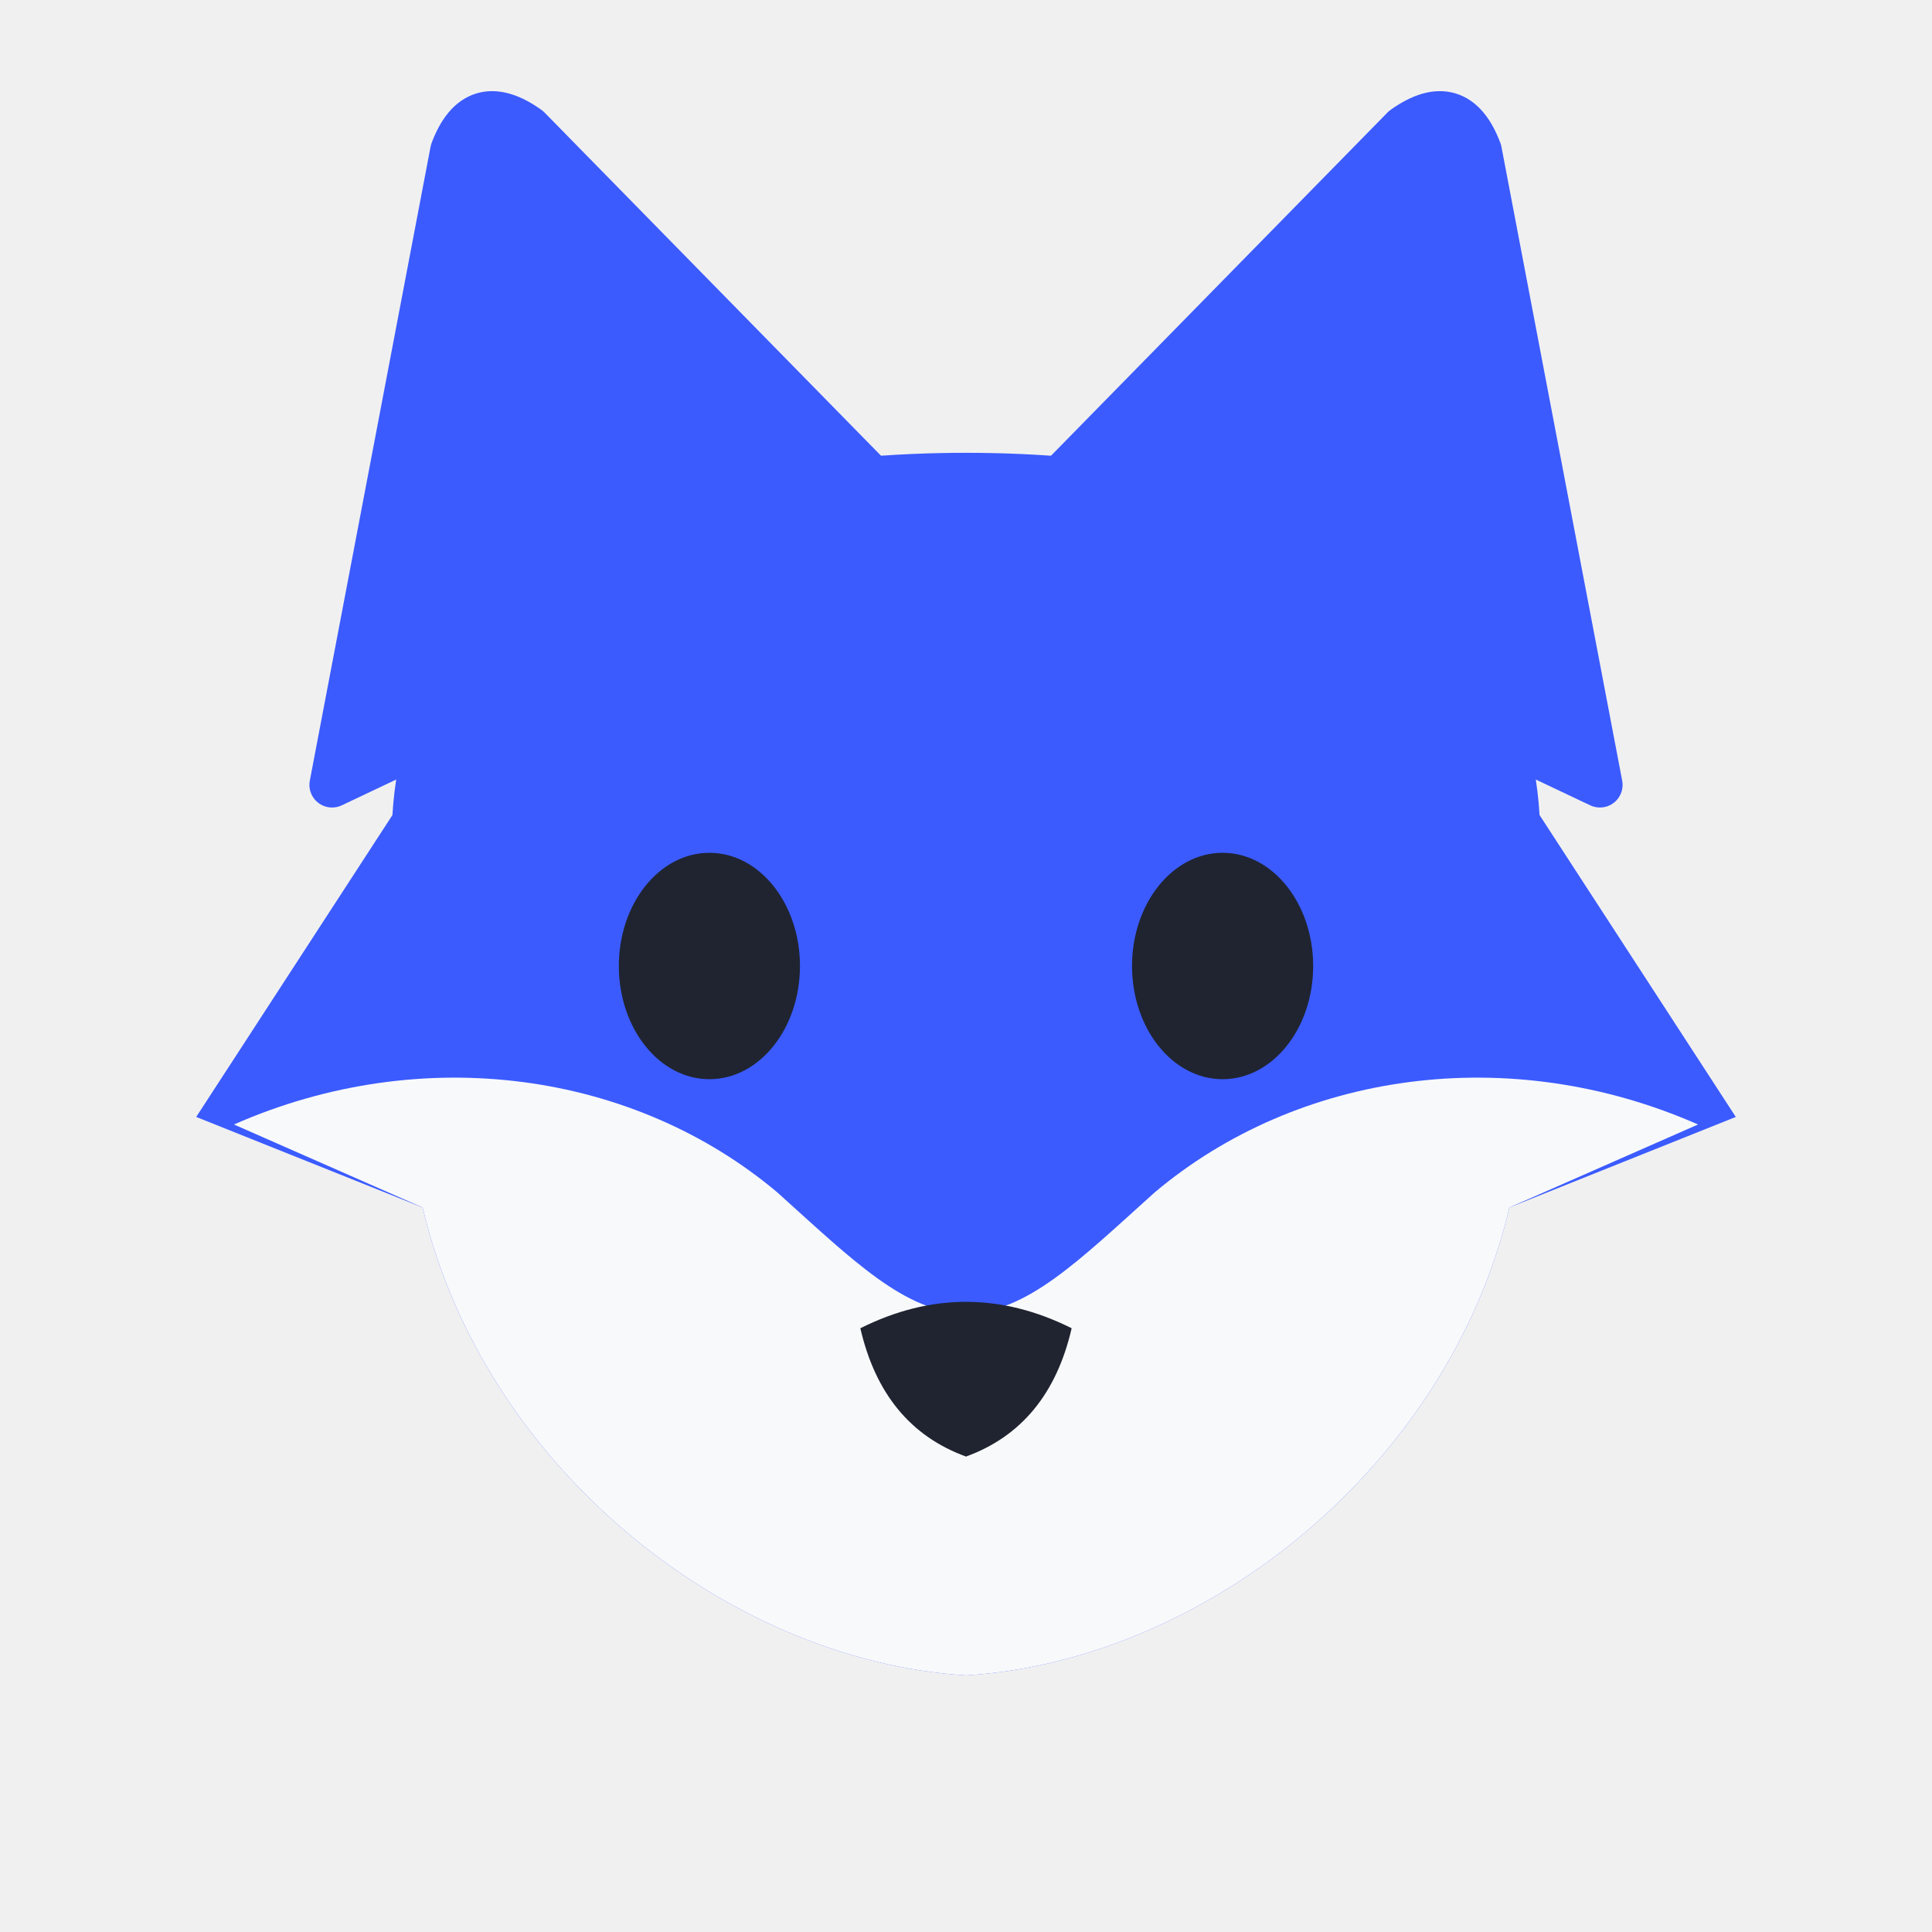
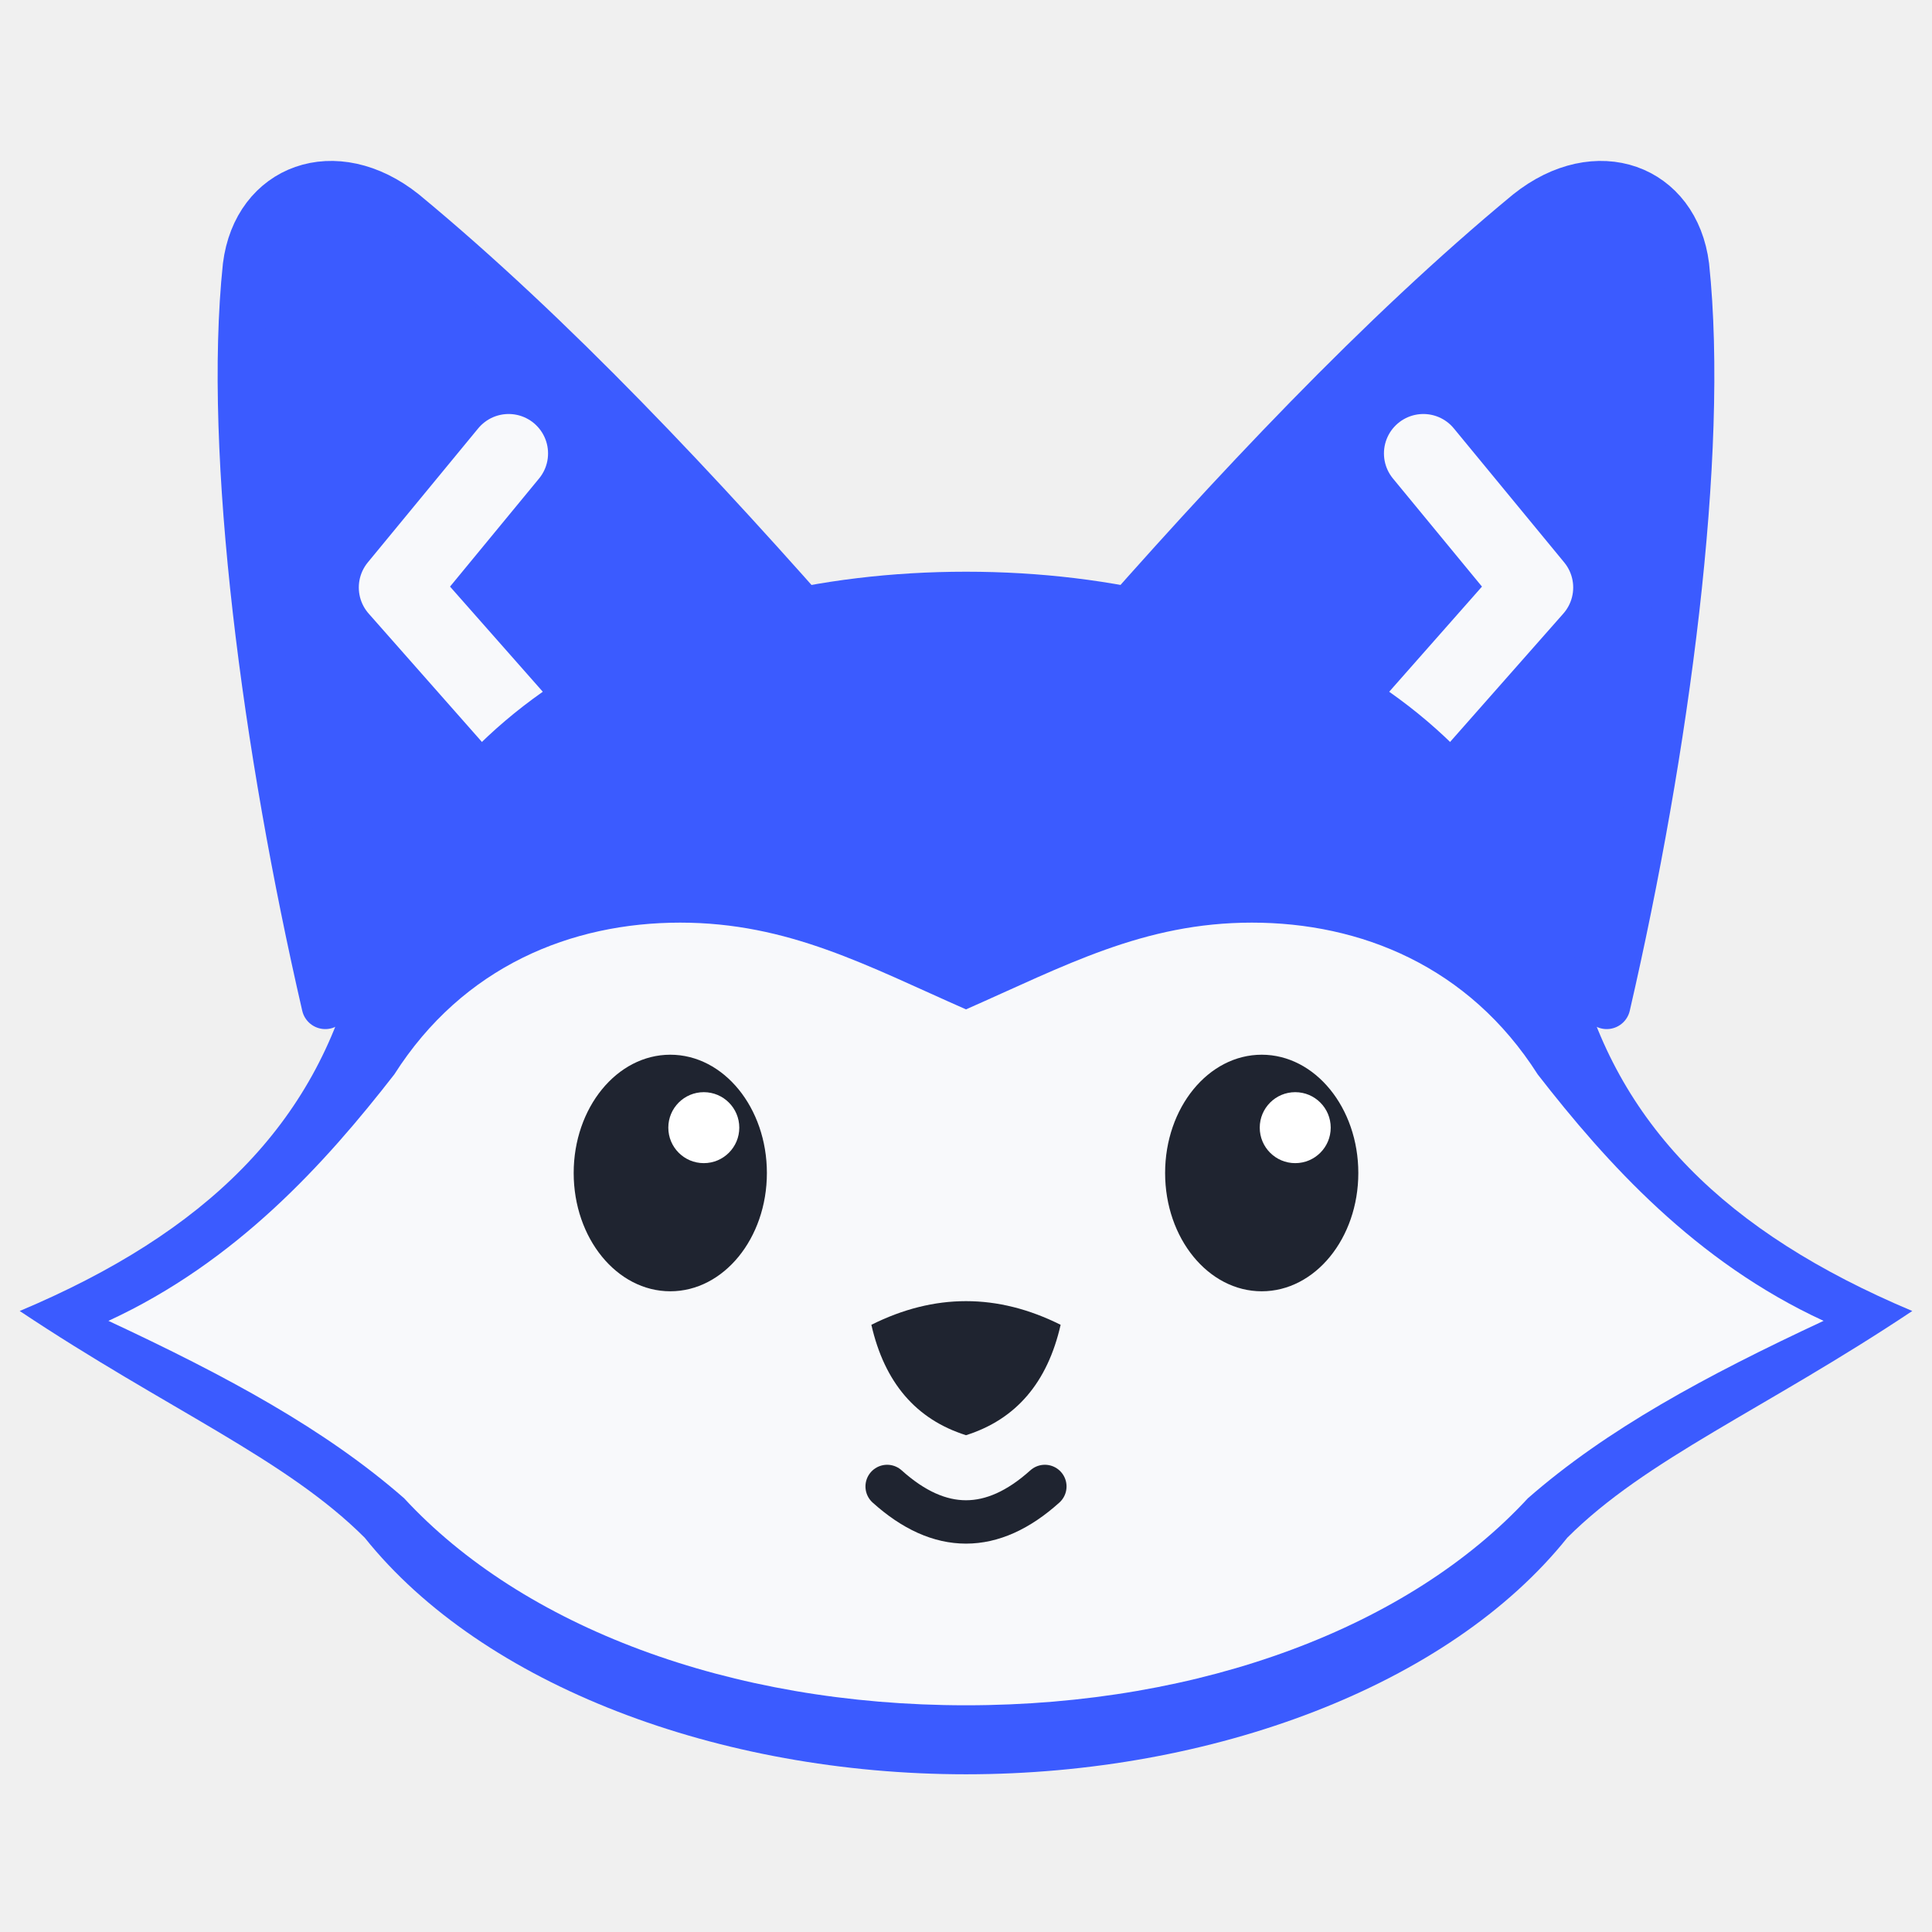
- <svg xmlns="http://www.w3.org/2000/svg" viewBox="0 0 128 128" width="64" height="64" role="img">
-   <path d="M22 52 L30 10 Q31.5 6 35 8.5 L60 34 Z M106 52 L98 10 Q96.5 6 93 8.5 L68 34 Z" fill="#3B5BFF" stroke="#3B5BFF" stroke-width="3" stroke-linejoin="round" />
-   <path d="M26 54 C27 37 44 30 64 30 C84 30 101 37 102 54 L115 74 L100 80 C96 97 80 110 64 111 C48 110 32 97 28 80 L13 74 Z" fill="#3B5BFF" />
-   <path d="M15.5 74.5 L28 80 C32 97 48 110 64 111 C80 110 96 97 100 80 L112.5 74.5 C100 69 86 71 76.5 79 C71.5 83.5 68 87 64 87 C60 87 56.5 83.5 51.5 79 C42 71 28 69 15.5 74.5 Z" fill="#F8F9FB" />
-   <ellipse cx="47" cy="64" rx="6" ry="7.5" fill="#1F2430" />
-   <ellipse cx="81" cy="64" rx="6" ry="7.5" fill="#1F2430" />
-   <path d="M57 88 Q64 84.5 71 88 Q69.5 94.5 64 96.5 Q58.5 94.5 57 88 Z" fill="#1F2430" />
+ <svg xmlns="http://www.w3.org/2000/svg" viewBox="21 -8 98 98" width="64" height="64" role="img">
+   <g>
+     <path d="M37.5 43 C34.5 30 32.5 15 33.5 5.5 C34 1.5 38 0 41.5 2.8 C49 9 56.5 17 63.5 25 Z" fill="#3B5BFF" stroke="#3B5BFF" stroke-width="2.4" stroke-linejoin="round" />
+     <path d="M46.8 15 L41.2 21.8 L47.2 28.6" fill="none" stroke="#F8F9FB" stroke-width="4" stroke-linecap="round" stroke-linejoin="round" />
+   </g>
+   <g transform="translate(140 0) scale(-1 1)">
+     <path d="M37.5 43 C34.5 30 32.5 15 33.5 5.5 C34 1.5 38 0 41.5 2.8 C49 9 56.5 17 63.5 25 Z" fill="#3B5BFF" stroke="#3B5BFF" stroke-width="2.4" stroke-linejoin="round" />
+     <path d="M46.8 15 L41.2 21.8 L47.2 28.6" fill="none" stroke="#F8F9FB" stroke-width="4" stroke-linecap="round" stroke-linejoin="round" />
+   </g>
+   <path d="M70 21 C85 21 98 28 101 41 C103 49 108.5 54.5 118 58.5 C110.5 63.5 104.5 66 100.5 70 C94.5 77.5 82.5 82 70 82 C57.5 82 45.5 77.5 39.5 70 C35.5 66 29.5 63.5 22 58.5 C31.5 54.5 37 49 39 41 C42 28 55 21 70 21 Z" fill="#3B5BFF" />
+   <path d="M26.5 59 C33 56 37.5 51 41 46.5 C44.5 41 50 38.8 55.5 38.8 C61 38.8 65 41 70 43.2 C75 41 79 38.8 84.5 38.8 C90 38.8 95.5 41 99 46.5 C102.5 51 107 56 113.5 59 C107.5 61.8 102.5 64.5 98.5 68 C92.5 74.5 82 78.5 70 78.5 C58 78.5 47.5 74.5 41.5 68 C37.5 64.5 32.5 61.8 26.5 59 Z" fill="#F8F9FB" />
+   <ellipse cx="55" cy="51.5" rx="4.9" ry="6" fill="#1F2430" />
+   <ellipse cx="85" cy="51.5" rx="4.9" ry="6" fill="#1F2430" />
+   <circle cx="56.7" cy="49.2" r="1.8" fill="#FFFFFF" />
+   <circle cx="86.7" cy="49.2" r="1.8" fill="#FFFFFF" />
+   <path d="M65.2 59.2 Q70 56.8 74.8 59.2 Q73.8 63.6 70 64.8 Q66.2 63.6 65.2 59.2 Z" fill="#1F2430" />
+   <path d="M66 67.4 Q70 71 74 67.4" fill="none" stroke="#1F2430" stroke-width="2.2" stroke-linecap="round" />
</svg>
